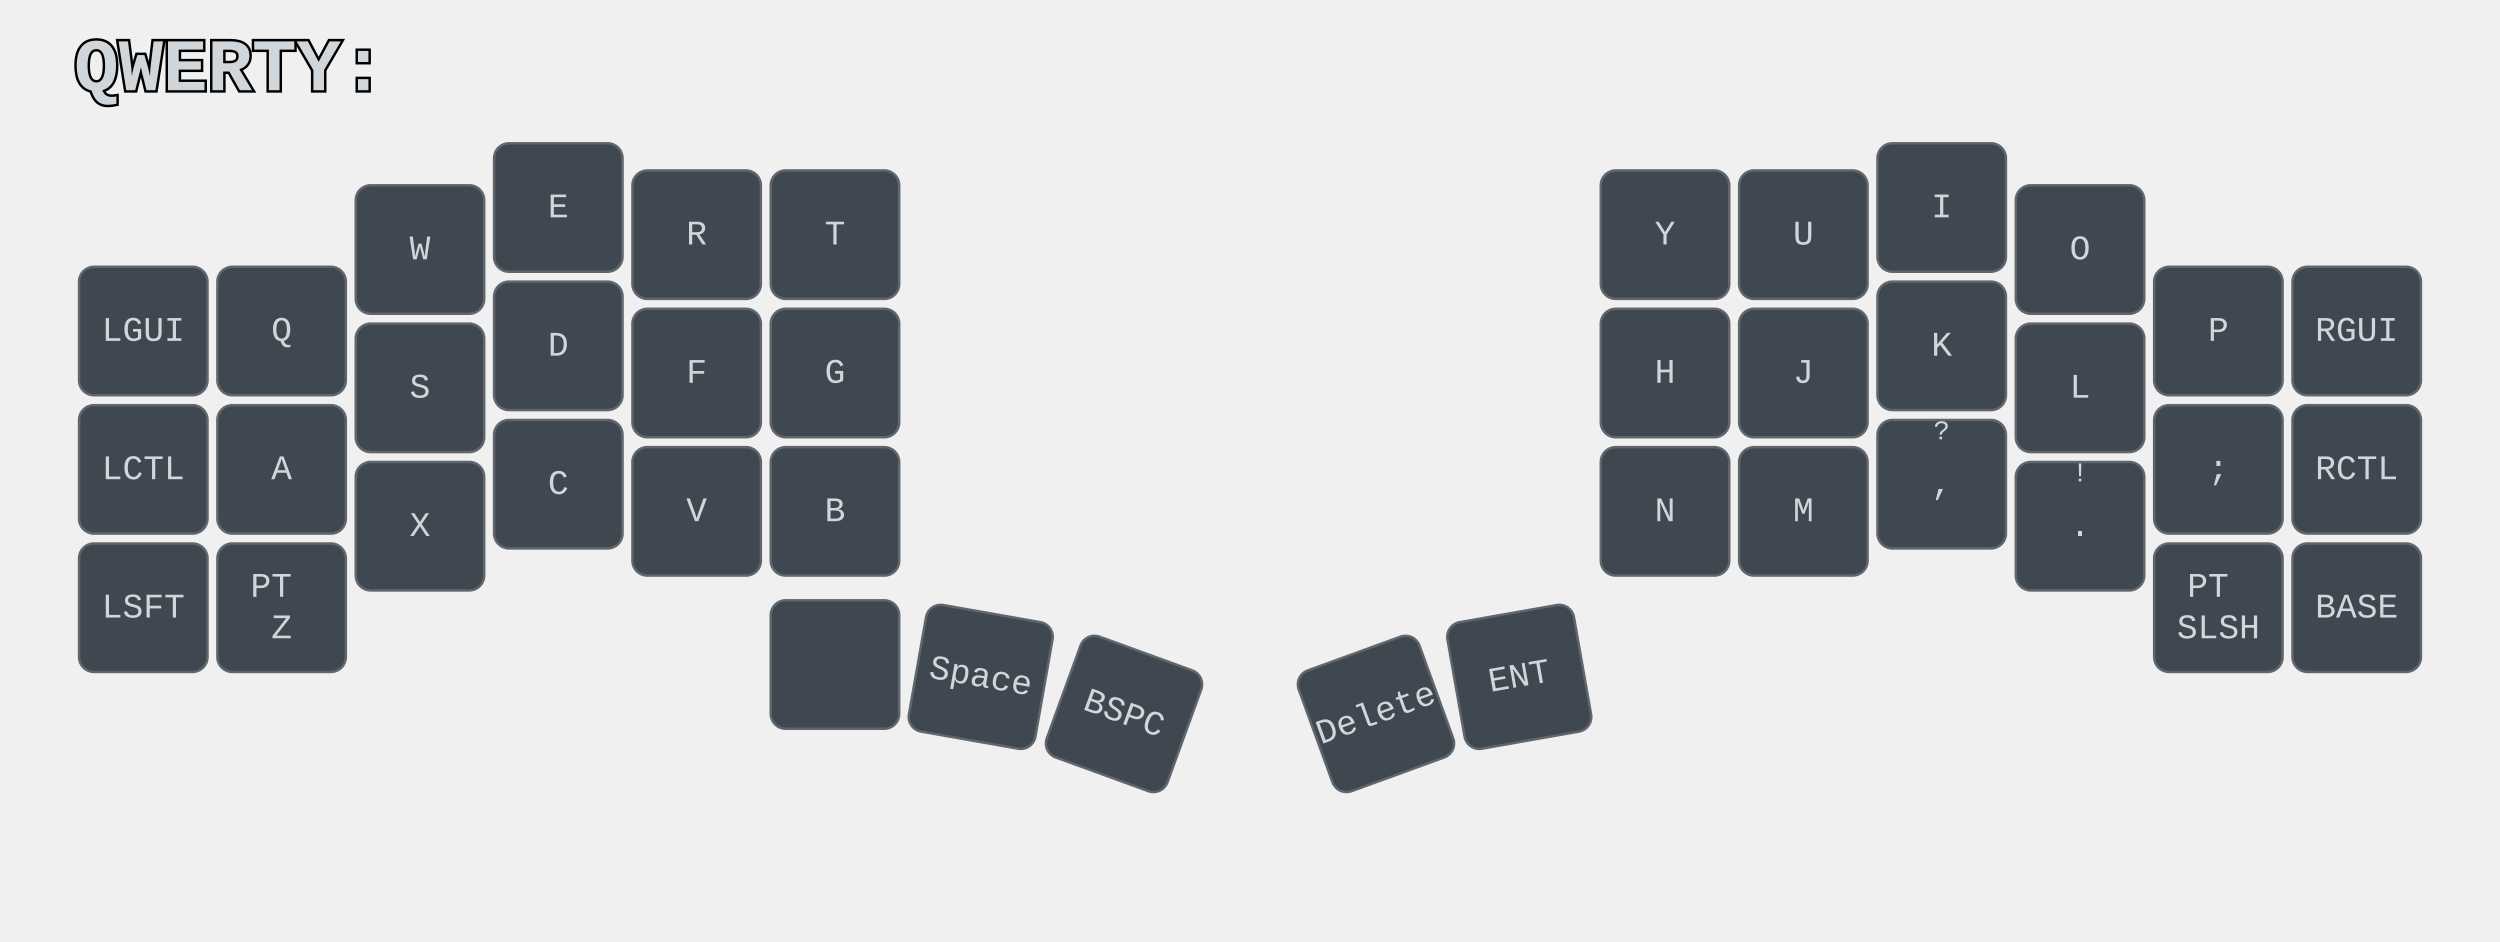
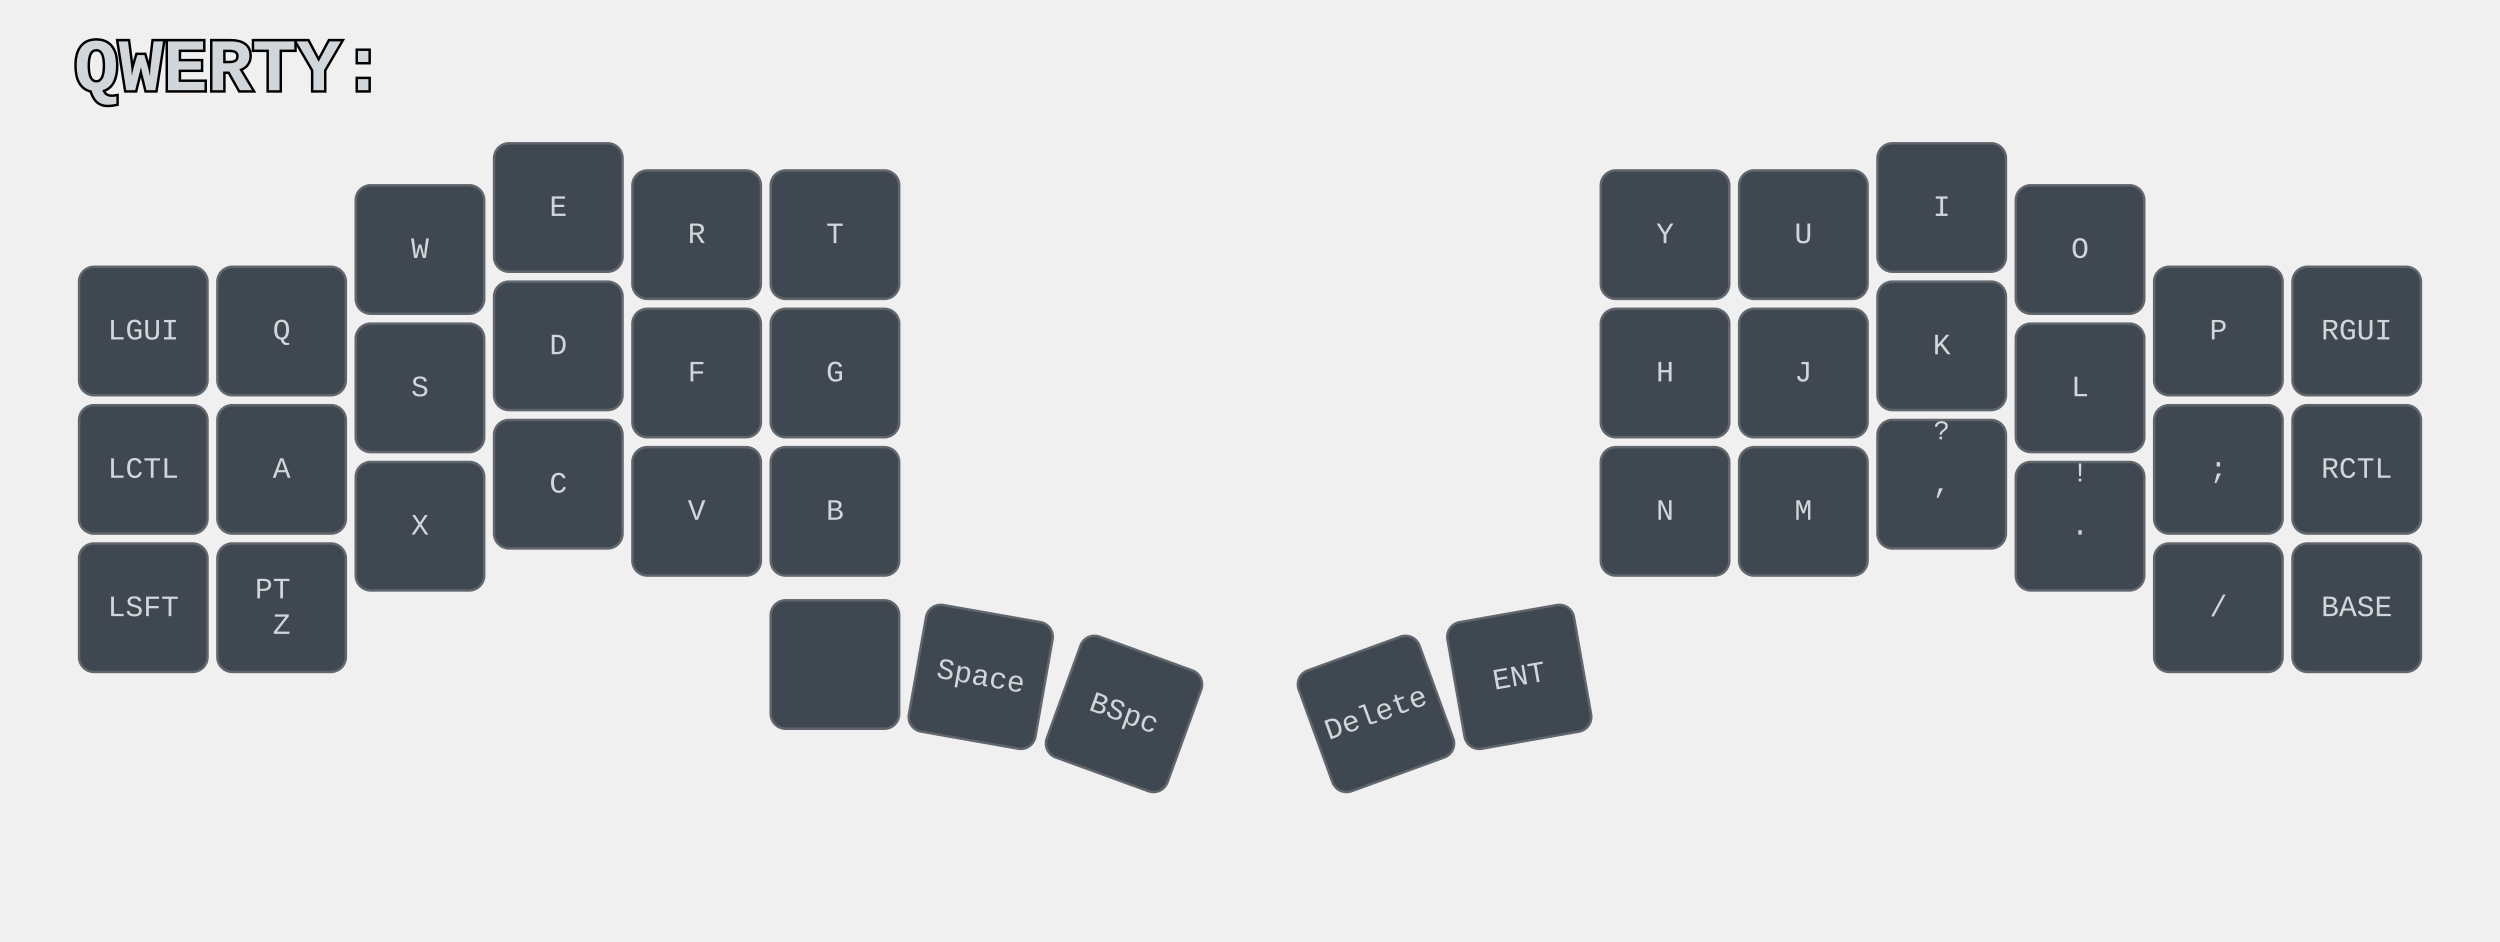
<svg xmlns="http://www.w3.org/2000/svg" width="1012" height="381" viewBox="0 0 1012 381" class="keymap">
  <defs>/* start glyphs */
<svg id="mdi:arrow-bottom-left">
      <svg id="mdi-arrow-bottom-left" viewBox="0 0 24 24">
        <path d="M19,6.41L17.59,5L7,15.59V9H5V19H15V17H8.41L19,6.41Z" />
      </svg>
    </svg>
    <svg id="mdi:arrow-bottom-right">
      <svg id="mdi-arrow-bottom-right" viewBox="0 0 24 24">
        <path d="M5,6.41L6.41,5L17,15.59V9H19V19H9V17H15.59L5,6.41Z" />
      </svg>
    </svg>
    <svg id="mdi:arrow-left">
      <svg id="mdi-arrow-left" viewBox="0 0 24 24">
        <path d="M20,11V13H8L13.5,18.5L12.08,19.92L4.16,12L12.08,4.08L13.5,5.5L8,11H20Z" />
      </svg>
    </svg>
    <svg id="mdi:arrow-right">
      <svg id="mdi-arrow-right" viewBox="0 0 24 24">
        <path d="M4,11V13H16L10.5,18.5L11.92,19.92L19.84,12L11.92,4.08L10.5,5.5L16,11H4Z" />
      </svg>
    </svg>
    <svg id="mdi:arrow-top-left">
      <svg id="mdi-arrow-top-left" viewBox="0 0 24 24">
        <path d="M19,17.59L17.59,19L7,8.41V15H5V5H15V7H8.41L19,17.59Z" />
      </svg>
    </svg>
    <svg id="mdi:arrow-top-right">
      <svg id="mdi-arrow-top-right" viewBox="0 0 24 24">
        <path d="M5,17.59L15.59,7H9V5H19V15H17V8.41L6.41,19L5,17.59Z" />
      </svg>
    </svg>
  </defs>/* end glyphs */
<style>/* inherit to force styles through use tags */
svg path {
    fill: inherit;
}

/* font and background color specifications */
svg.keymap {
    font-family: Monaspace Krypton,Consolas,Liberation Mono,Menlo,monospace;
-     font-size: 14px;
+     font-size: 12px;
    font-kerning: normal;
    text-rendering: optimizeLegibility;
    fill: #24292e;
}

/* default key styling */
rect.key {
    fill: #f6f8fa;
    stroke: #c9cccf;
    stroke-width: 1;
}

/* default key side styling, only used is draw_key_sides is set */
rect.side {
    filter: brightness(90%);
}

/* color accent for combo boxes */
rect.combo, rect.combo-separate {
    fill: #cdf;
}

/* color accent for held keys */
rect.held, rect.combo.held {
    fill: #fdd;
}

/* color accent for ghost (optional) keys */
rect.ghost, rect.combo.ghost {
    stroke-dasharray: 4, 4;
    stroke-width: 2;
}

text {
    text-anchor: middle;
    dominant-baseline: middle;
}

/* styling for layer labels */
text.label {
 font-size: 30px;
    font-weight: bold;
    text-anchor: start;
    stroke: white;
    stroke-width: 2;
    paint-order: stroke;
}

/* styling for combo tap, and key hold/shifted label text */
text.combo, text.hold, text.shifted {
    font-size: 11px;
}

text.hold {
    text-anchor: middle;
    dominant-baseline: auto;
}

text.shifted {
    text-anchor: middle;
    dominant-baseline: hanging;
}

/* styling for hold/shifted label text in combo box */
text.combo.hold, text.combo.shifted {
    font-size: 8px;
}

/* lighter symbol for transparent keys */
text.trans {
    fill: #7b7e81;
}

/* styling for combo dendrons */
path.combo {
    stroke-width: 1;
    stroke: gray;
    fill: none;
}

/* Start Tabler Icons Cleanup */
/* cannot use height/width with glyphs */
.icon-tabler &gt; path {
    fill: inherit;
    stroke: inherit;
    stroke-width: 2;
}
/* hide tabler's default box */
.icon-tabler &gt; path[stroke="none"][fill="none"] {
    visibility: hidden;
}
/* End Tabler Icons Cleanup */

svg.keymap { fill: #d1d6db; }
rect.key { fill: #3f4750; }
rect.key, rect.combo { stroke: #60666c; }
rect.combo, rect.combo-separate { fill: #1f3d7a; }
rect.held, rect.combo.held { fill: #854747; }
text.label, text.footer { stroke: black; }
text.trans { fill: #7e8184; }
path.combo { stroke: #7f7f7f; }
</style>
  <g transform="translate(30, 0)" class="layer-QWERTY">
    <text x="0" y="28" class="label" id="QWERTY">QWERTY:</text>
    <g transform="translate(0, 56)">
      <g transform="translate(28, 78)" class="key keypos-0">
        <rect rx="6" ry="6" x="-26" y="-26" width="52" height="52" class="key" />
        <text x="0" y="0" class="key tap">LGUI</text>
      </g>
      <g transform="translate(84, 78)" class="key keypos-1">
        <rect rx="6" ry="6" x="-26" y="-26" width="52" height="52" class="key" />
        <text x="0" y="0" class="key tap">Q</text>
      </g>
      <g transform="translate(140, 45)" class="key keypos-2">
        <rect rx="6" ry="6" x="-26" y="-26" width="52" height="52" class="key" />
        <text x="0" y="0" class="key tap">W</text>
      </g>
      <g transform="translate(196, 28)" class="key keypos-3">
        <rect rx="6" ry="6" x="-26" y="-26" width="52" height="52" class="key" />
        <text x="0" y="0" class="key tap">E</text>
      </g>
      <g transform="translate(252, 39)" class="key keypos-4">
        <rect rx="6" ry="6" x="-26" y="-26" width="52" height="52" class="key" />
        <text x="0" y="0" class="key tap">R</text>
      </g>
      <g transform="translate(308, 39)" class="key keypos-5">
        <rect rx="6" ry="6" x="-26" y="-26" width="52" height="52" class="key" />
        <text x="0" y="0" class="key tap">T</text>
      </g>
      <g transform="translate(644, 39)" class="key keypos-6">
        <rect rx="6" ry="6" x="-26" y="-26" width="52" height="52" class="key" />
        <text x="0" y="0" class="key tap">Y</text>
      </g>
      <g transform="translate(700, 39)" class="key keypos-7">
        <rect rx="6" ry="6" x="-26" y="-26" width="52" height="52" class="key" />
        <text x="0" y="0" class="key tap">U</text>
      </g>
      <g transform="translate(756, 28)" class="key keypos-8">
        <rect rx="6" ry="6" x="-26" y="-26" width="52" height="52" class="key" />
        <text x="0" y="0" class="key tap">I</text>
      </g>
      <g transform="translate(812, 45)" class="key keypos-9">
        <rect rx="6" ry="6" x="-26" y="-26" width="52" height="52" class="key" />
        <text x="0" y="0" class="key tap">O</text>
      </g>
      <g transform="translate(868, 78)" class="key keypos-10">
        <rect rx="6" ry="6" x="-26" y="-26" width="52" height="52" class="key" />
        <text x="0" y="0" class="key tap">P</text>
      </g>
      <g transform="translate(924, 78)" class="key keypos-11">
        <rect rx="6" ry="6" x="-26" y="-26" width="52" height="52" class="key" />
        <text x="0" y="0" class="key tap">RGUI</text>
      </g>
      <g transform="translate(28, 134)" class="key keypos-12">
        <rect rx="6" ry="6" x="-26" y="-26" width="52" height="52" class="key" />
        <text x="0" y="0" class="key tap">LCTL</text>
      </g>
      <g transform="translate(84, 134)" class="key keypos-13">
        <rect rx="6" ry="6" x="-26" y="-26" width="52" height="52" class="key" />
        <text x="0" y="0" class="key tap">A</text>
      </g>
      <g transform="translate(140, 101)" class="key keypos-14">
        <rect rx="6" ry="6" x="-26" y="-26" width="52" height="52" class="key" />
        <text x="0" y="0" class="key tap">S</text>
      </g>
      <g transform="translate(196, 84)" class="key keypos-15">
        <rect rx="6" ry="6" x="-26" y="-26" width="52" height="52" class="key" />
        <text x="0" y="0" class="key tap">D</text>
      </g>
      <g transform="translate(252, 95)" class="key keypos-16">
        <rect rx="6" ry="6" x="-26" y="-26" width="52" height="52" class="key" />
        <text x="0" y="0" class="key tap">F</text>
      </g>
      <g transform="translate(308, 95)" class="key keypos-17">
        <rect rx="6" ry="6" x="-26" y="-26" width="52" height="52" class="key" />
        <text x="0" y="0" class="key tap">G</text>
      </g>
      <g transform="translate(644, 95)" class="key keypos-18">
        <rect rx="6" ry="6" x="-26" y="-26" width="52" height="52" class="key" />
        <text x="0" y="0" class="key tap">H</text>
      </g>
      <g transform="translate(700, 95)" class="key keypos-19">
        <rect rx="6" ry="6" x="-26" y="-26" width="52" height="52" class="key" />
        <text x="0" y="0" class="key tap">J</text>
      </g>
      <g transform="translate(756, 84)" class="key keypos-20">
        <rect rx="6" ry="6" x="-26" y="-26" width="52" height="52" class="key" />
        <text x="0" y="0" class="key tap">K</text>
      </g>
      <g transform="translate(812, 101)" class="key keypos-21">
        <rect rx="6" ry="6" x="-26" y="-26" width="52" height="52" class="key" />
        <text x="0" y="0" class="key tap">L</text>
      </g>
      <g transform="translate(868, 134)" class="key keypos-22">
        <rect rx="6" ry="6" x="-26" y="-26" width="52" height="52" class="key" />
        <text x="0" y="0" class="key tap">;</text>
      </g>
      <g transform="translate(924, 134)" class="key keypos-23">
        <rect rx="6" ry="6" x="-26" y="-26" width="52" height="52" class="key" />
        <text x="0" y="0" class="key tap">RCTL</text>
      </g>
      <g transform="translate(28, 190)" class="key keypos-24">
        <rect rx="6" ry="6" x="-26" y="-26" width="52" height="52" class="key" />
        <text x="0" y="0" class="key tap">LSFT</text>
      </g>
      <g transform="translate(84, 190)" class="key keypos-25">
        <rect rx="6" ry="6" x="-26" y="-26" width="52" height="52" class="key" />
        <text x="0" y="0" class="key tap">
          <tspan x="0" dy="-0.6em">PT</tspan>
          <tspan x="0" dy="1.2em">Z</tspan>
        </text>
      </g>
      <g transform="translate(140, 157)" class="key keypos-26">
        <rect rx="6" ry="6" x="-26" y="-26" width="52" height="52" class="key" />
        <text x="0" y="0" class="key tap">X</text>
      </g>
      <g transform="translate(196, 140)" class="key keypos-27">
        <rect rx="6" ry="6" x="-26" y="-26" width="52" height="52" class="key" />
        <text x="0" y="0" class="key tap">C</text>
      </g>
      <g transform="translate(252, 151)" class="key keypos-28">
        <rect rx="6" ry="6" x="-26" y="-26" width="52" height="52" class="key" />
        <text x="0" y="0" class="key tap">V</text>
      </g>
      <g transform="translate(308, 151)" class="key keypos-29">
        <rect rx="6" ry="6" x="-26" y="-26" width="52" height="52" class="key" />
        <text x="0" y="0" class="key tap">B</text>
      </g>
      <g transform="translate(644, 151)" class="key keypos-30">
        <rect rx="6" ry="6" x="-26" y="-26" width="52" height="52" class="key" />
        <text x="0" y="0" class="key tap">N</text>
      </g>
      <g transform="translate(700, 151)" class="key keypos-31">
        <rect rx="6" ry="6" x="-26" y="-26" width="52" height="52" class="key" />
        <text x="0" y="0" class="key tap">M</text>
      </g>
      <g transform="translate(756, 140)" class="key keypos-32">
        <rect rx="6" ry="6" x="-26" y="-26" width="52" height="52" class="key" />
        <text x="0" y="0" class="key tap">,</text>
        <text x="0" y="-24" class="key shifted">?</text>
      </g>
      <g transform="translate(812, 157)" class="key keypos-33">
        <rect rx="6" ry="6" x="-26" y="-26" width="52" height="52" class="key" />
        <text x="0" y="0" class="key tap">.</text>
        <text x="0" y="-24" class="key shifted">!</text>
      </g>
      <g transform="translate(868, 190)" class="key keypos-34">
        <rect rx="6" ry="6" x="-26" y="-26" width="52" height="52" class="key" />
-         <text x="0" y="0" class="key tap">
-           <tspan x="0" dy="-0.6em">PT</tspan>
-           <tspan x="0" dy="1.2em">SLSH</tspan>
-         </text>
+         <text x="0" y="0" class="key tap">/</text>
      </g>
      <g transform="translate(924, 190)" class="key keypos-35">
        <rect rx="6" ry="6" x="-26" y="-26" width="52" height="52" class="key" />
        <text x="0" y="0" class="key tap">BASE</text>
      </g>
      <g transform="translate(308, 213)" class="key keypos-36">
        <rect rx="6" ry="6" x="-26" y="-26" width="52" height="52" class="key" />
      </g>
      <g transform="translate(367, 218) rotate(10.0)" class="key keypos-37">
        <rect rx="6" ry="6" x="-26" y="-26" width="52" height="52" class="key" />
        <text x="0" y="0" class="key tap">Space</text>
      </g>
      <g transform="translate(425, 233) rotate(20.0)" class="key keypos-38">
        <rect rx="6" ry="6" x="-26" y="-26" width="52" height="52" class="key" />
-         <text x="0" y="0" class="key tap">BSPC</text>
+         <text x="0" y="0" class="key tap">BSpc</text>
      </g>
      <g transform="translate(527, 233) rotate(-20.0)" class="key keypos-39">
        <rect rx="6" ry="6" x="-26" y="-26" width="52" height="52" class="key" />
        <text x="0" y="0" class="key tap">Delete</text>
      </g>
      <g transform="translate(585, 218) rotate(-10.0)" class="key keypos-40">
        <rect rx="6" ry="6" x="-26" y="-26" width="52" height="52" class="key" />
        <text x="0" y="0" class="key tap">ENT</text>
      </g>
    </g>
  </g>
</svg>
